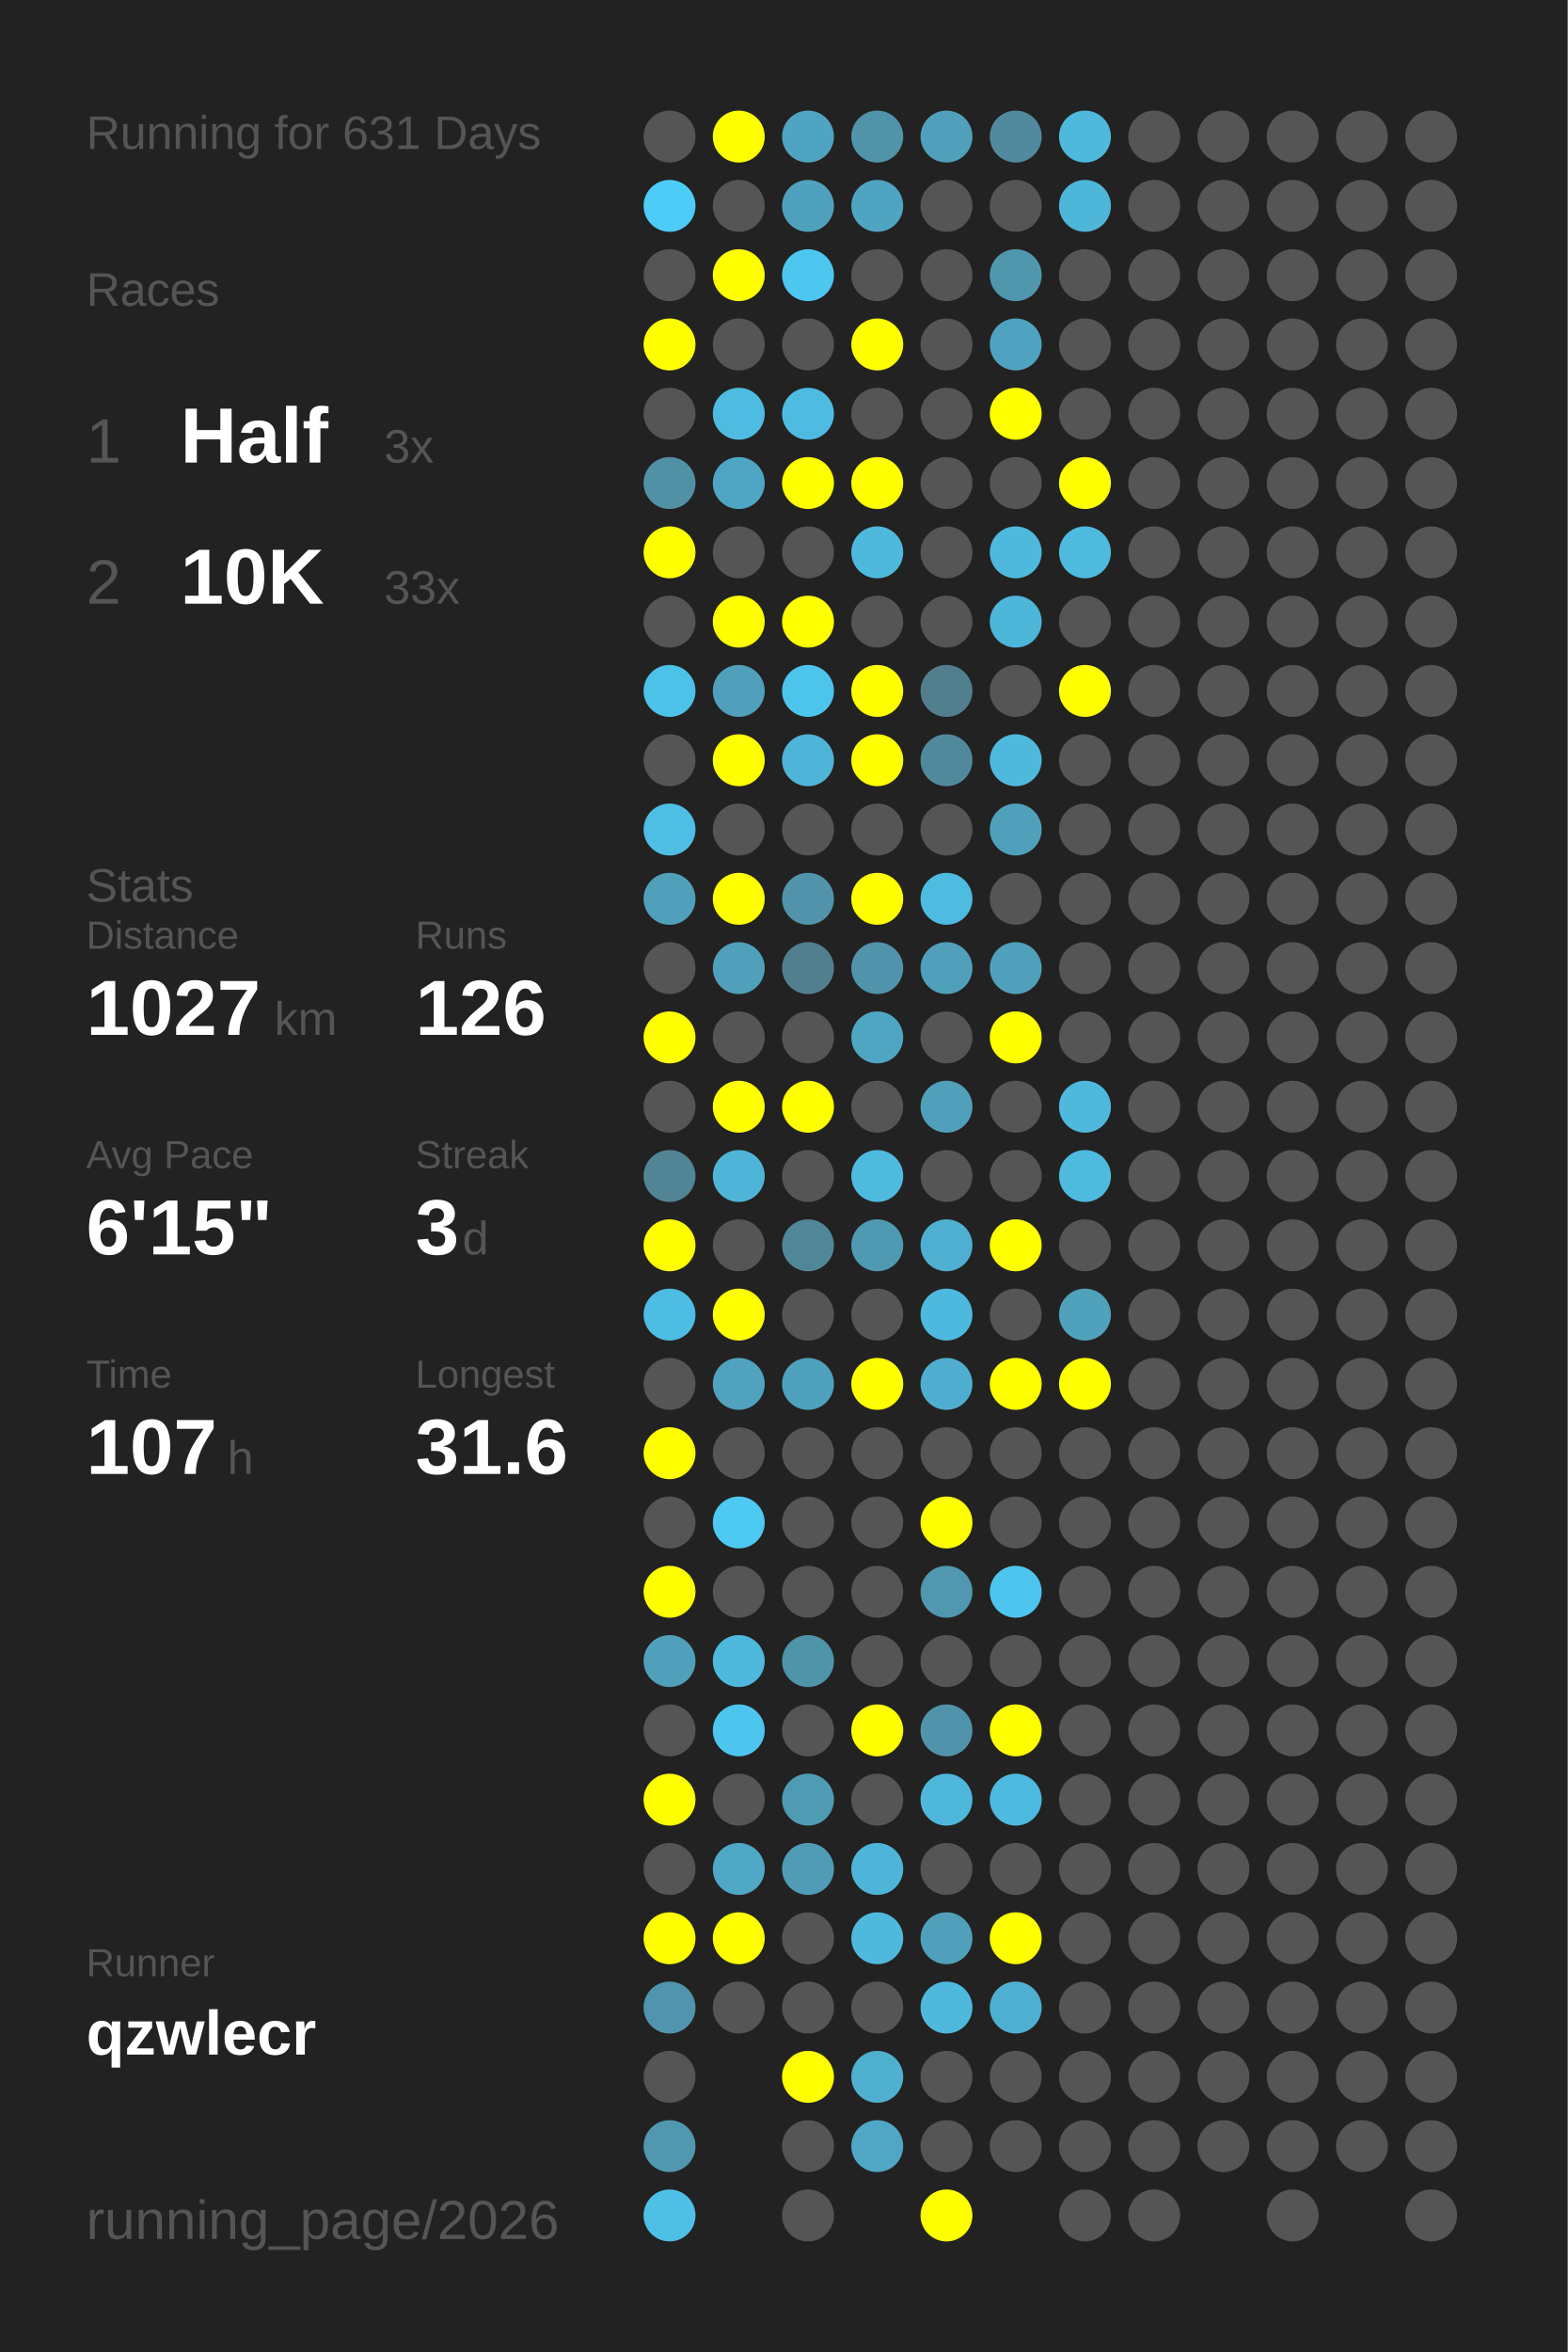
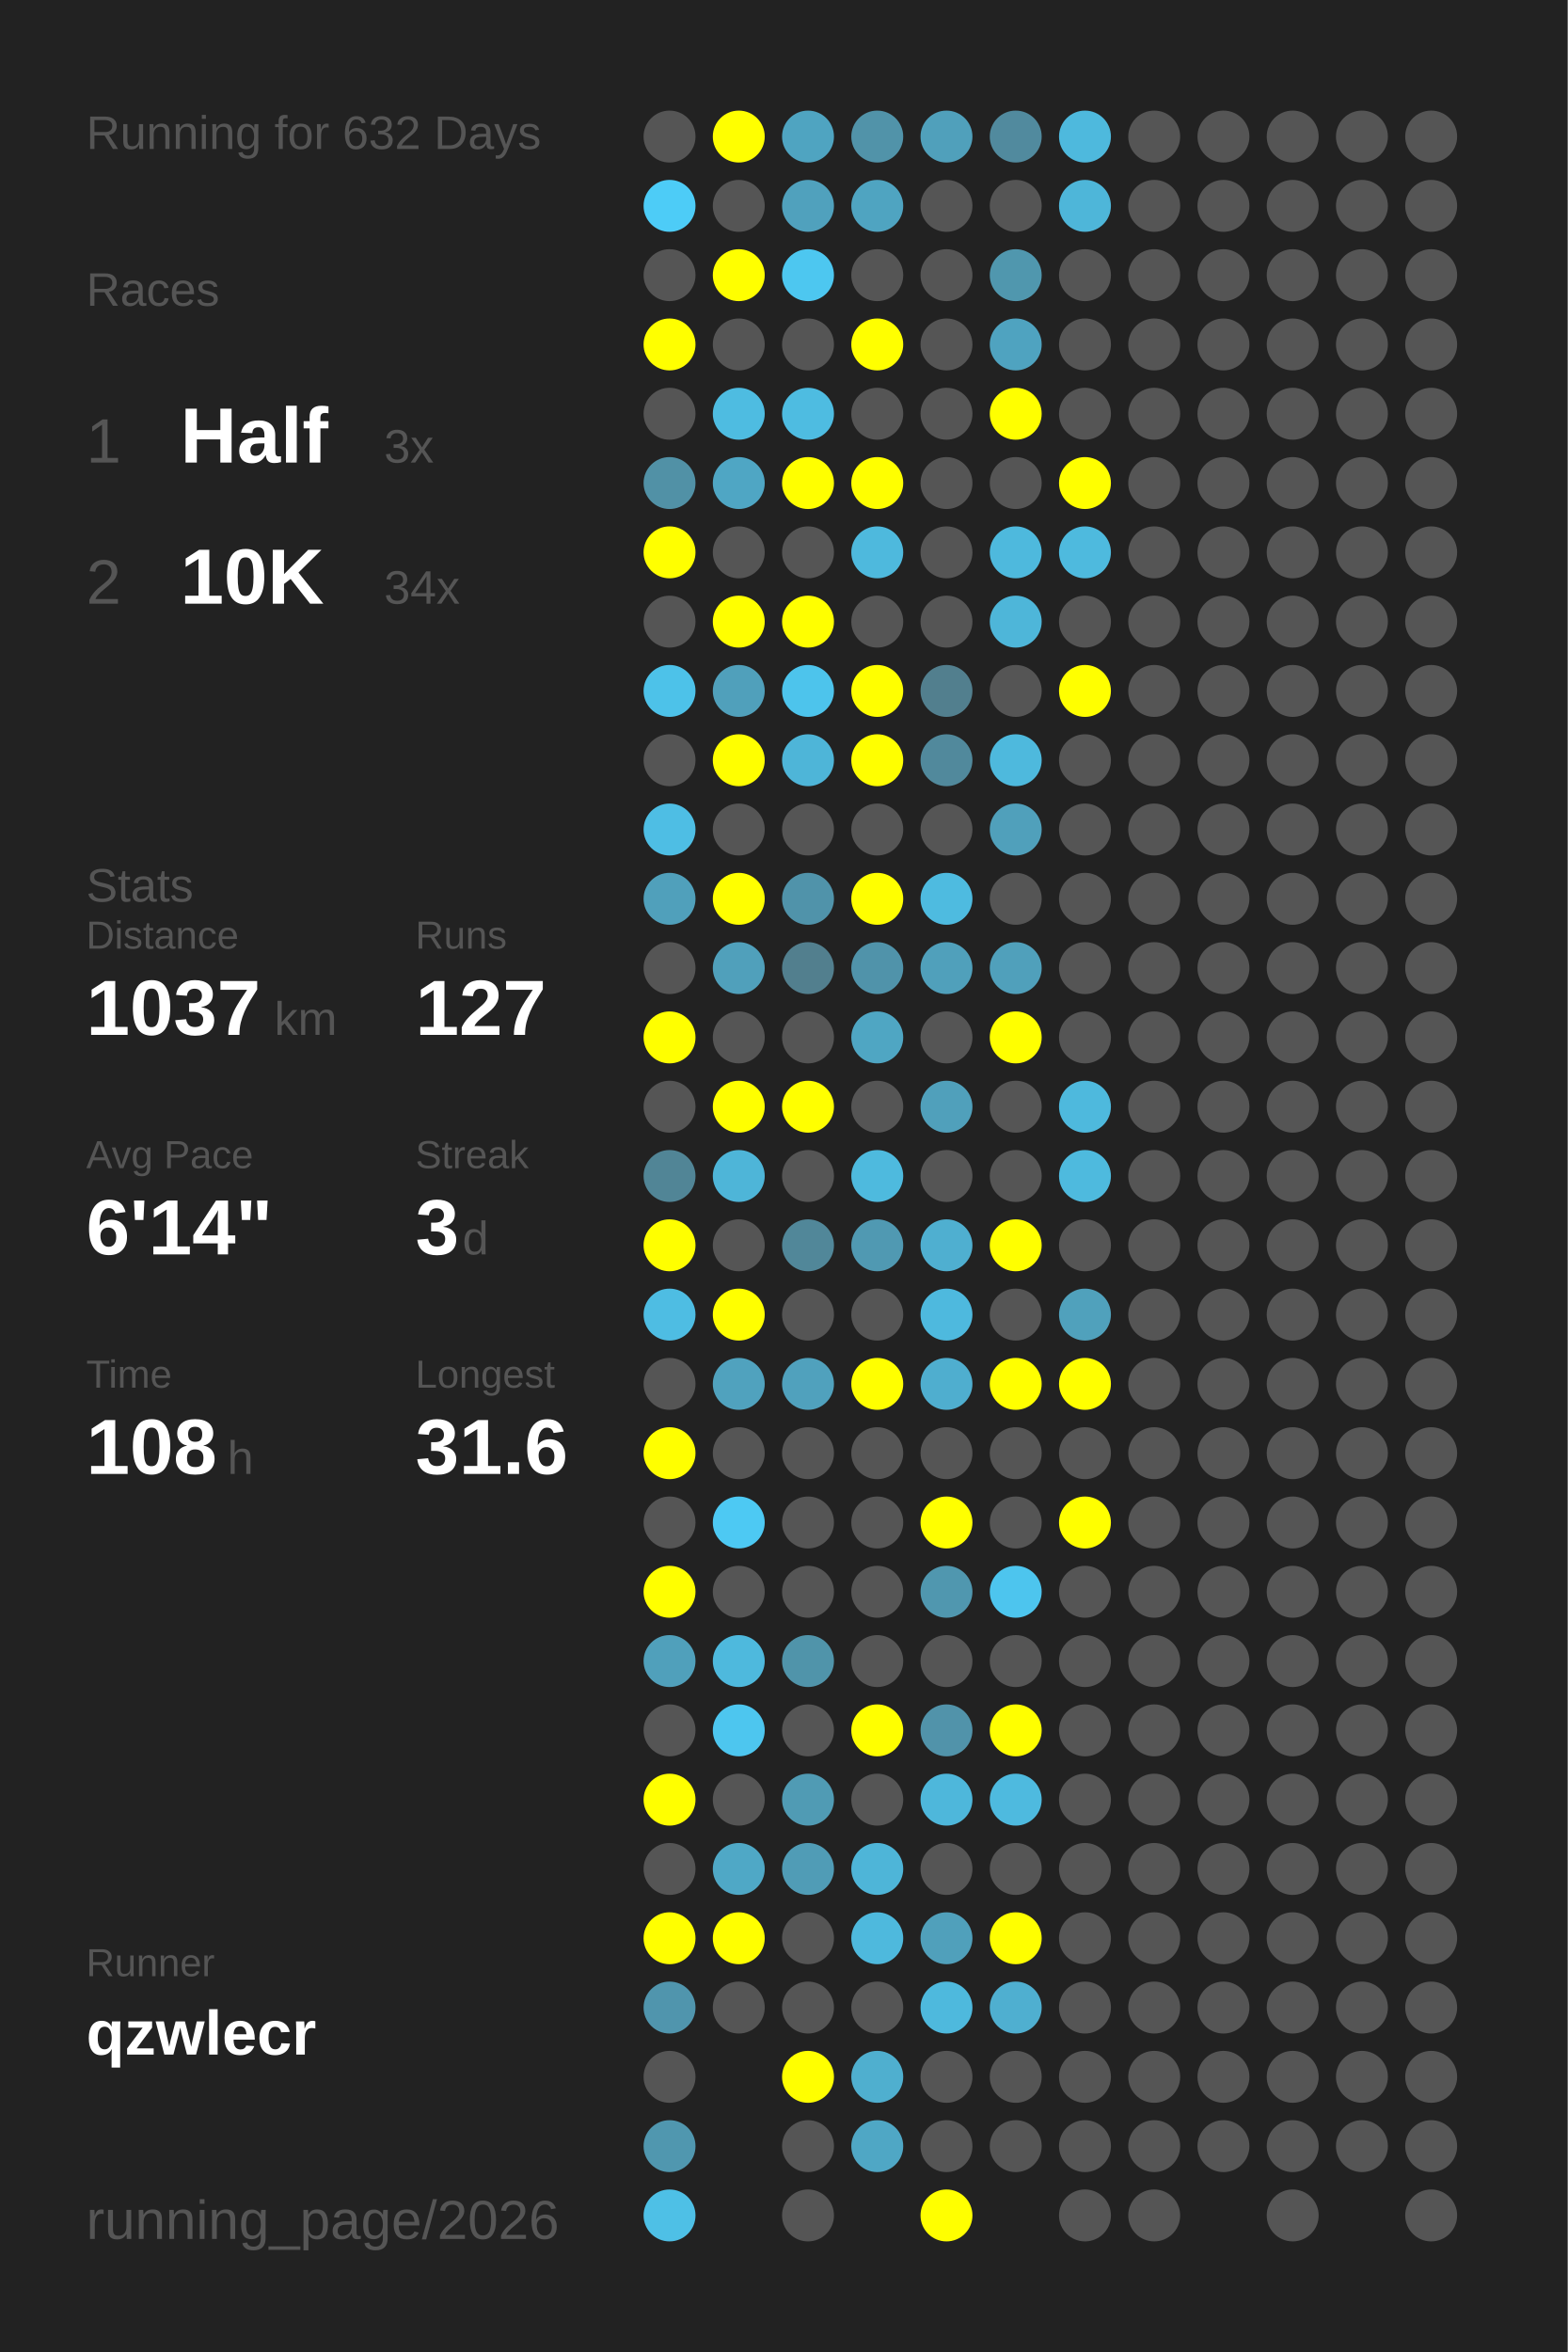
<svg xmlns="http://www.w3.org/2000/svg" baseProfile="full" height="300mm" version="1.1" viewBox="0,0,200,300" width="200mm">
  <defs />
  <rect fill="#222222" height="300" width="200" x="0" y="0" />
-   <text fill="#555555" style="font-size:6px; font-family:Arial;" x="11" y="19">Running for 631 Days</text>
+   <text fill="#555555" style="font-size:6px; font-family:Arial;" x="11" y="19">Running for 632 Days</text>
  <text fill="#555555" style="font-size:6px; font-family:Arial;" x="11" y="39">Races</text>
  <text fill="#555555" style="font-size:8px; font-family:Arial;" x="11" y="59">1</text>
  <text fill="#FFFFFF" style="font-size:10px; font-family:Arial; font-weight:bold;" x="23" y="59">Half</text>
  <text fill="#555555" style="font-size:6px; font-family:Arial;" x="49" y="59">3x</text>
  <text fill="#555555" style="font-size:8px; font-family:Arial;" x="11" y="77">2</text>
  <text fill="#FFFFFF" style="font-size:10px; font-family:Arial; font-weight:bold;" x="23" y="77">10K</text>
-   <text fill="#555555" style="font-size:6px; font-family:Arial;" x="49" y="77">33x</text>
+   <text fill="#555555" style="font-size:6px; font-family:Arial;" x="49" y="77">34x</text>
  <text fill="#555555" style="font-size:6px; font-family:Arial;" x="11" y="115">Stats</text>
  <text fill="#555555" style="font-size:5px; font-family:Arial;" x="11" y="121">Distance</text>
-   <text fill="#FFFFFF" style="font-size:10px; font-family:Arial; font-weight:bold;" x="11" y="132">1027</text>
+   <text fill="#FFFFFF" style="font-size:10px; font-family:Arial; font-weight:bold;" x="11" y="132">1037</text>
  <text fill="#555555" style="font-size:6px; font-family:Arial;" x="35" y="132">km</text>
  <text fill="#555555" style="font-size:5px; font-family:Arial;" x="53" y="121">Runs</text>
-   <text fill="#FFFFFF" style="font-size:10px; font-family:Arial; font-weight:bold;" x="53" y="132">126</text>
+   <text fill="#FFFFFF" style="font-size:10px; font-family:Arial; font-weight:bold;" x="53" y="132">127</text>
  <text fill="#555555" style="font-size:5px; font-family:Arial;" x="11" y="149">Avg Pace</text>
-   <text fill="#FFFFFF" style="font-size:10px; font-family:Arial; font-weight:bold;" x="11" y="160">6'15"</text>
+   <text fill="#FFFFFF" style="font-size:10px; font-family:Arial; font-weight:bold;" x="11" y="160">6'14"</text>
  <text fill="#555555" style="font-size:5px; font-family:Arial;" x="53" y="149">Streak</text>
  <text fill="#FFFFFF" style="font-size:10px; font-family:Arial; font-weight:bold;" x="53" y="160">3</text>
  <text fill="#555555" style="font-size:6px; font-family:Arial;" x="59" y="160">d</text>
  <text fill="#555555" style="font-size:5px; font-family:Arial;" x="11" y="177">Time</text>
-   <text fill="#FFFFFF" style="font-size:10px; font-family:Arial; font-weight:bold;" x="11" y="188">107</text>
+   <text fill="#FFFFFF" style="font-size:10px; font-family:Arial; font-weight:bold;" x="11" y="188">108</text>
  <text fill="#555555" style="font-size:6px; font-family:Arial;" x="29" y="188">h</text>
  <text fill="#555555" style="font-size:5px; font-family:Arial;" x="53" y="177">Longest</text>
  <text fill="#FFFFFF" style="font-size:10px; font-family:Arial; font-weight:bold;" x="53" y="188">31.6</text>
  <text fill="#555555" style="font-size:5px; font-family:Arial;" x="11" y="252.065">Runner</text>
  <text fill="#FFFFFF" style="font-size:8px; font-family:Arial; font-weight:bold;" x="11" y="262.065">qzwlecr</text>
  <text fill="#555555" style="font-size:7px; font-family:Arial;" x="11" y="285.581">running_page/2026</text>
  <circle cx="85.417" cy="17.419" fill="#555555" r="3.312" />
  <circle cx="85.417" cy="26.258" fill="#4dccf7" r="3.312" />
  <circle cx="85.417" cy="35.097" fill="#555555" r="3.312" />
  <circle cx="85.417" cy="43.935" fill="#FFFF00" r="3.312" />
  <circle cx="85.417" cy="52.774" fill="#555555" r="3.312" />
  <circle cx="85.417" cy="61.613" fill="#5191a6" r="3.312" />
  <circle cx="85.417" cy="70.452" fill="#FFFF00" r="3.312" />
  <circle cx="85.417" cy="79.29" fill="#555555" r="3.312" />
  <circle cx="85.417" cy="88.129" fill="#4dc2e9" r="3.312" />
  <circle cx="85.417" cy="96.968" fill="#555555" r="3.312" />
  <circle cx="85.417" cy="105.806" fill="#4ebee4" r="3.312" />
  <circle cx="85.417" cy="114.645" fill="#50a0bb" r="3.312" />
  <circle cx="85.417" cy="123.484" fill="#555555" r="3.312" />
  <circle cx="85.417" cy="132.323" fill="#FFFF00" r="3.312" />
  <circle cx="85.417" cy="141.161" fill="#555555" r="3.312" />
  <circle cx="85.417" cy="150" fill="#518596" r="3.312" />
  <circle cx="85.417" cy="158.839" fill="#FFFF00" r="3.312" />
  <circle cx="85.417" cy="167.677" fill="#4ebde3" r="3.312" />
  <circle cx="85.417" cy="176.516" fill="#555555" r="3.312" />
  <circle cx="85.417" cy="185.355" fill="#FFFF00" r="3.312" />
  <circle cx="85.417" cy="194.194" fill="#555555" r="3.312" />
  <circle cx="85.417" cy="203.032" fill="#FFFF00" r="3.312" />
  <circle cx="85.417" cy="211.871" fill="#50a0bb" r="3.312" />
  <circle cx="85.417" cy="220.71" fill="#555555" r="3.312" />
  <circle cx="85.417" cy="229.548" fill="#FFFF00" r="3.312" />
  <circle cx="85.417" cy="238.387" fill="#555555" r="3.312" />
  <circle cx="85.417" cy="247.226" fill="#FFFF00" r="3.312" />
  <circle cx="85.417" cy="256.065" fill="#5095ad" r="3.312" />
  <circle cx="85.417" cy="264.903" fill="#555555" r="3.312" />
  <circle cx="85.417" cy="273.742" fill="#5097af" r="3.312" />
  <circle cx="85.417" cy="282.581" fill="#4ec0e6" r="3.312" />
  <circle cx="94.25" cy="17.419" fill="#FFFF00" r="3.312" />
  <circle cx="94.25" cy="26.258" fill="#555555" r="3.312" />
  <circle cx="94.25" cy="35.097" fill="#FFFF00" r="3.312" />
  <circle cx="94.25" cy="43.935" fill="#555555" r="3.312" />
  <circle cx="94.25" cy="52.774" fill="#4ebce1" r="3.312" />
  <circle cx="94.25" cy="61.613" fill="#4fa6c4" r="3.312" />
  <circle cx="94.25" cy="70.452" fill="#555555" r="3.312" />
  <circle cx="94.25" cy="79.29" fill="#FFFF00" r="3.312" />
  <circle cx="94.25" cy="88.129" fill="#50a0bb" r="3.312" />
  <circle cx="94.25" cy="96.968" fill="#FFFF00" r="3.312" />
  <circle cx="94.25" cy="105.806" fill="#555555" r="3.312" />
  <circle cx="94.25" cy="114.645" fill="#FFFF00" r="3.312" />
  <circle cx="94.25" cy="123.484" fill="#50a0bb" r="3.312" />
  <circle cx="94.25" cy="132.323" fill="#555555" r="3.312" />
  <circle cx="94.25" cy="141.161" fill="#FFFF00" r="3.312" />
  <circle cx="94.25" cy="150" fill="#4eb5d8" r="3.312" />
  <circle cx="94.25" cy="158.839" fill="#555555" r="3.312" />
  <circle cx="94.25" cy="167.677" fill="#FFFF00" r="3.312" />
  <circle cx="94.25" cy="176.516" fill="#50a2be" r="3.312" />
  <circle cx="94.25" cy="185.355" fill="#555555" r="3.312" />
  <circle cx="94.25" cy="194.194" fill="#4dc9f3" r="3.312" />
  <circle cx="94.25" cy="203.032" fill="#555555" r="3.312" />
  <circle cx="94.25" cy="211.871" fill="#4eb9dd" r="3.312" />
  <circle cx="94.25" cy="220.71" fill="#4dc6ef" r="3.312" />
  <circle cx="94.25" cy="229.548" fill="#555555" r="3.312" />
  <circle cx="94.25" cy="238.387" fill="#4fa8c6" r="3.312" />
  <circle cx="94.25" cy="247.226" fill="#FFFF00" r="3.312" />
  <circle cx="94.25" cy="256.065" fill="#555555" r="3.312" />
  <circle cx="103.083" cy="17.419" fill="#4fa4c1" r="3.312" />
  <circle cx="103.083" cy="26.258" fill="#50a1bd" r="3.312" />
  <circle cx="103.083" cy="35.097" fill="#4dc7f0" r="3.312" />
  <circle cx="103.083" cy="43.935" fill="#555555" r="3.312" />
  <circle cx="103.083" cy="52.774" fill="#4ebce1" r="3.312" />
  <circle cx="103.083" cy="61.613" fill="#FFFF00" r="3.312" />
  <circle cx="103.083" cy="70.452" fill="#555555" r="3.312" />
  <circle cx="103.083" cy="79.29" fill="#FFFF00" r="3.312" />
  <circle cx="103.083" cy="88.129" fill="#4dc4ec" r="3.312" />
  <circle cx="103.083" cy="96.968" fill="#4eb5d8" r="3.312" />
  <circle cx="103.083" cy="105.806" fill="#555555" r="3.312" />
  <circle cx="103.083" cy="114.645" fill="#5093aa" r="3.312" />
  <circle cx="103.083" cy="123.484" fill="#527f8e" r="3.312" />
  <circle cx="103.083" cy="132.323" fill="#555555" r="3.312" />
  <circle cx="103.083" cy="141.161" fill="#FFFF00" r="3.312" />
  <circle cx="103.083" cy="150" fill="#555555" r="3.312" />
  <circle cx="103.083" cy="158.839" fill="#518799" r="3.312" />
  <circle cx="103.083" cy="167.677" fill="#555555" r="3.312" />
  <circle cx="103.083" cy="176.516" fill="#50a1bd" r="3.312" />
  <circle cx="103.083" cy="185.355" fill="#555555" r="3.312" />
  <circle cx="103.083" cy="194.194" fill="#555555" r="3.312" />
  <circle cx="103.083" cy="203.032" fill="#555555" r="3.312" />
  <circle cx="103.083" cy="211.871" fill="#5094aa" r="3.312" />
  <circle cx="103.083" cy="220.71" fill="#555555" r="3.312" />
  <circle cx="103.083" cy="229.548" fill="#509bb4" r="3.312" />
  <circle cx="103.083" cy="238.387" fill="#509cb6" r="3.312" />
  <circle cx="103.083" cy="247.226" fill="#555555" r="3.312" />
  <circle cx="103.083" cy="256.065" fill="#555555" r="3.312" />
  <circle cx="103.083" cy="264.903" fill="#FFFF00" r="3.312" />
  <circle cx="103.083" cy="273.742" fill="#555555" r="3.312" />
  <circle cx="103.083" cy="282.581" fill="#555555" r="3.312" />
  <circle cx="111.917" cy="17.419" fill="#5193a9" r="3.312" />
  <circle cx="111.917" cy="26.258" fill="#4fa4c1" r="3.312" />
  <circle cx="111.917" cy="35.097" fill="#555555" r="3.312" />
  <circle cx="111.917" cy="43.935" fill="#FFFF00" r="3.312" />
  <circle cx="111.917" cy="52.774" fill="#555555" r="3.312" />
  <circle cx="111.917" cy="61.613" fill="#FFFF00" r="3.312" />
  <circle cx="111.917" cy="70.452" fill="#4eb9dd" r="3.312" />
  <circle cx="111.917" cy="79.29" fill="#555555" r="3.312" />
  <circle cx="111.917" cy="88.129" fill="#FFFF00" r="3.312" />
  <circle cx="111.917" cy="96.968" fill="#FFFF00" r="3.312" />
  <circle cx="111.917" cy="105.806" fill="#555555" r="3.312" />
  <circle cx="111.917" cy="114.645" fill="#FFFF00" r="3.312" />
  <circle cx="111.917" cy="123.484" fill="#5093aa" r="3.312" />
  <circle cx="111.917" cy="132.323" fill="#4fa6c3" r="3.312" />
  <circle cx="111.917" cy="141.161" fill="#555555" r="3.312" />
  <circle cx="111.917" cy="150" fill="#4ebade" r="3.312" />
  <circle cx="111.917" cy="158.839" fill="#5099b2" r="3.312" />
  <circle cx="111.917" cy="167.677" fill="#555555" r="3.312" />
  <circle cx="111.917" cy="176.516" fill="#FFFF00" r="3.312" />
  <circle cx="111.917" cy="185.355" fill="#555555" r="3.312" />
  <circle cx="111.917" cy="194.194" fill="#555555" r="3.312" />
  <circle cx="111.917" cy="203.032" fill="#555555" r="3.312" />
  <circle cx="111.917" cy="211.871" fill="#555555" r="3.312" />
  <circle cx="111.917" cy="220.71" fill="#FFFF00" r="3.312" />
  <circle cx="111.917" cy="229.548" fill="#555555" r="3.312" />
  <circle cx="111.917" cy="238.387" fill="#4eb5d8" r="3.312" />
  <circle cx="111.917" cy="247.226" fill="#4eb9dd" r="3.312" />
  <circle cx="111.917" cy="256.065" fill="#555555" r="3.312" />
  <circle cx="111.917" cy="264.903" fill="#4fafcf" r="3.312" />
  <circle cx="111.917" cy="273.742" fill="#4fa7c5" r="3.312" />
  <circle cx="120.75" cy="17.419" fill="#50a0bb" r="3.312" />
  <circle cx="120.75" cy="26.258" fill="#555555" r="3.312" />
  <circle cx="120.75" cy="35.097" fill="#555555" r="3.312" />
  <circle cx="120.75" cy="43.935" fill="#555555" r="3.312" />
  <circle cx="120.75" cy="52.774" fill="#555555" r="3.312" />
  <circle cx="120.75" cy="61.613" fill="#555555" r="3.312" />
  <circle cx="120.75" cy="70.452" fill="#555555" r="3.312" />
  <circle cx="120.75" cy="79.29" fill="#555555" r="3.312" />
  <circle cx="120.75" cy="88.129" fill="#527f8e" r="3.312" />
  <circle cx="120.75" cy="96.968" fill="#51899c" r="3.312" />
  <circle cx="120.75" cy="105.806" fill="#555555" r="3.312" />
  <circle cx="120.75" cy="114.645" fill="#4ebbe0" r="3.312" />
  <circle cx="120.75" cy="123.484" fill="#50a0bb" r="3.312" />
  <circle cx="120.75" cy="132.323" fill="#555555" r="3.312" />
  <circle cx="120.75" cy="141.161" fill="#50a0bb" r="3.312" />
  <circle cx="120.75" cy="150" fill="#555555" r="3.312" />
  <circle cx="120.75" cy="158.839" fill="#4fafd0" r="3.312" />
  <circle cx="120.75" cy="167.677" fill="#4eb9de" r="3.312" />
  <circle cx="120.75" cy="176.516" fill="#4faecf" r="3.312" />
  <circle cx="120.75" cy="185.355" fill="#555555" r="3.312" />
  <circle cx="120.75" cy="194.194" fill="#FFFF00" r="3.312" />
  <circle cx="120.75" cy="203.032" fill="#5097af" r="3.312" />
  <circle cx="120.75" cy="211.871" fill="#555555" r="3.312" />
  <circle cx="120.75" cy="220.71" fill="#5193aa" r="3.312" />
  <circle cx="120.75" cy="229.548" fill="#4eb7db" r="3.312" />
  <circle cx="120.75" cy="238.387" fill="#555555" r="3.312" />
  <circle cx="120.75" cy="247.226" fill="#50a0bb" r="3.312" />
  <circle cx="120.75" cy="256.065" fill="#4eb9dd" r="3.312" />
  <circle cx="120.75" cy="264.903" fill="#555555" r="3.312" />
  <circle cx="120.75" cy="273.742" fill="#555555" r="3.312" />
  <circle cx="120.75" cy="282.581" fill="#FFFF00" r="3.312" />
  <circle cx="129.583" cy="17.419" fill="#518a9e" r="3.312" />
  <circle cx="129.583" cy="26.258" fill="#555555" r="3.312" />
  <circle cx="129.583" cy="35.097" fill="#5097ae" r="3.312" />
  <circle cx="129.583" cy="43.935" fill="#4fa3c0" r="3.312" />
  <circle cx="129.583" cy="52.774" fill="#FFFF00" r="3.312" />
  <circle cx="129.583" cy="61.613" fill="#555555" r="3.312" />
  <circle cx="129.583" cy="70.452" fill="#4eb9dd" r="3.312" />
  <circle cx="129.583" cy="79.29" fill="#4eb6d9" r="3.312" />
  <circle cx="129.583" cy="88.129" fill="#555555" r="3.312" />
  <circle cx="129.583" cy="96.968" fill="#4eb9dd" r="3.312" />
  <circle cx="129.583" cy="105.806" fill="#50a0bb" r="3.312" />
  <circle cx="129.583" cy="114.645" fill="#555555" r="3.312" />
  <circle cx="129.583" cy="123.484" fill="#50a0bb" r="3.312" />
  <circle cx="129.583" cy="132.323" fill="#FFFF00" r="3.312" />
  <circle cx="129.583" cy="141.161" fill="#555555" r="3.312" />
  <circle cx="129.583" cy="150" fill="#555555" r="3.312" />
  <circle cx="129.583" cy="158.839" fill="#FFFF00" r="3.312" />
  <circle cx="129.583" cy="167.677" fill="#555555" r="3.312" />
  <circle cx="129.583" cy="176.516" fill="#FFFF00" r="3.312" />
  <circle cx="129.583" cy="185.355" fill="#555555" r="3.312" />
  <circle cx="129.583" cy="194.194" fill="#555555" r="3.312" />
  <circle cx="129.583" cy="203.032" fill="#4dc5ee" r="3.312" />
  <circle cx="129.583" cy="211.871" fill="#555555" r="3.312" />
  <circle cx="129.583" cy="220.71" fill="#FFFF00" r="3.312" />
  <circle cx="129.583" cy="229.548" fill="#4ebadf" r="3.312" />
  <circle cx="129.583" cy="238.387" fill="#555555" r="3.312" />
  <circle cx="129.583" cy="247.226" fill="#FFFF00" r="3.312" />
  <circle cx="129.583" cy="256.065" fill="#4fafd0" r="3.312" />
  <circle cx="129.583" cy="264.903" fill="#555555" r="3.312" />
  <circle cx="129.583" cy="273.742" fill="#555555" r="3.312" />
  <circle cx="138.417" cy="17.419" fill="#4eb9dd" r="3.312" />
  <circle cx="138.417" cy="26.258" fill="#4eb6d9" r="3.312" />
  <circle cx="138.417" cy="35.097" fill="#555555" r="3.312" />
  <circle cx="138.417" cy="43.935" fill="#555555" r="3.312" />
  <circle cx="138.417" cy="52.774" fill="#555555" r="3.312" />
  <circle cx="138.417" cy="61.613" fill="#FFFF00" r="3.312" />
  <circle cx="138.417" cy="70.452" fill="#4ebade" r="3.312" />
  <circle cx="138.417" cy="79.29" fill="#555555" r="3.312" />
  <circle cx="138.417" cy="88.129" fill="#FFFF00" r="3.312" />
  <circle cx="138.417" cy="96.968" fill="#555555" r="3.312" />
  <circle cx="138.417" cy="105.806" fill="#555555" r="3.312" />
  <circle cx="138.417" cy="114.645" fill="#555555" r="3.312" />
  <circle cx="138.417" cy="123.484" fill="#555555" r="3.312" />
  <circle cx="138.417" cy="132.323" fill="#555555" r="3.312" />
  <circle cx="138.417" cy="141.161" fill="#4eb9dd" r="3.312" />
  <circle cx="138.417" cy="150" fill="#4ebade" r="3.312" />
  <circle cx="138.417" cy="158.839" fill="#555555" r="3.312" />
  <circle cx="138.417" cy="167.677" fill="#50a1bc" r="3.312" />
  <circle cx="138.417" cy="176.516" fill="#FFFF00" r="3.312" />
  <circle cx="138.417" cy="185.355" fill="#555555" r="3.312" />
-   <circle cx="138.417" cy="194.194" fill="#555555" r="3.312" />
+   <circle cx="138.417" cy="194.194" fill="#FFFF00" r="3.312" />
  <circle cx="138.417" cy="203.032" fill="#555555" r="3.312" />
  <circle cx="138.417" cy="211.871" fill="#555555" r="3.312" />
  <circle cx="138.417" cy="220.71" fill="#555555" r="3.312" />
  <circle cx="138.417" cy="229.548" fill="#555555" r="3.312" />
  <circle cx="138.417" cy="238.387" fill="#555555" r="3.312" />
  <circle cx="138.417" cy="247.226" fill="#555555" r="3.312" />
  <circle cx="138.417" cy="256.065" fill="#555555" r="3.312" />
  <circle cx="138.417" cy="264.903" fill="#555555" r="3.312" />
  <circle cx="138.417" cy="273.742" fill="#555555" r="3.312" />
  <circle cx="138.417" cy="282.581" fill="#555555" r="3.312" />
  <circle cx="147.25" cy="17.419" fill="#555555" r="3.312" />
  <circle cx="147.25" cy="26.258" fill="#555555" r="3.312" />
  <circle cx="147.25" cy="35.097" fill="#555555" r="3.312" />
  <circle cx="147.25" cy="43.935" fill="#555555" r="3.312" />
  <circle cx="147.25" cy="52.774" fill="#555555" r="3.312" />
  <circle cx="147.25" cy="61.613" fill="#555555" r="3.312" />
  <circle cx="147.25" cy="70.452" fill="#555555" r="3.312" />
  <circle cx="147.25" cy="79.29" fill="#555555" r="3.312" />
  <circle cx="147.25" cy="88.129" fill="#555555" r="3.312" />
  <circle cx="147.25" cy="96.968" fill="#555555" r="3.312" />
  <circle cx="147.25" cy="105.806" fill="#555555" r="3.312" />
  <circle cx="147.25" cy="114.645" fill="#555555" r="3.312" />
  <circle cx="147.25" cy="123.484" fill="#555555" r="3.312" />
  <circle cx="147.25" cy="132.323" fill="#555555" r="3.312" />
  <circle cx="147.25" cy="141.161" fill="#555555" r="3.312" />
  <circle cx="147.25" cy="150" fill="#555555" r="3.312" />
  <circle cx="147.25" cy="158.839" fill="#555555" r="3.312" />
  <circle cx="147.25" cy="167.677" fill="#555555" r="3.312" />
  <circle cx="147.25" cy="176.516" fill="#555555" r="3.312" />
  <circle cx="147.25" cy="185.355" fill="#555555" r="3.312" />
  <circle cx="147.25" cy="194.194" fill="#555555" r="3.312" />
  <circle cx="147.25" cy="203.032" fill="#555555" r="3.312" />
  <circle cx="147.25" cy="211.871" fill="#555555" r="3.312" />
  <circle cx="147.25" cy="220.71" fill="#555555" r="3.312" />
  <circle cx="147.25" cy="229.548" fill="#555555" r="3.312" />
  <circle cx="147.25" cy="238.387" fill="#555555" r="3.312" />
  <circle cx="147.25" cy="247.226" fill="#555555" r="3.312" />
  <circle cx="147.25" cy="256.065" fill="#555555" r="3.312" />
  <circle cx="147.25" cy="264.903" fill="#555555" r="3.312" />
  <circle cx="147.25" cy="273.742" fill="#555555" r="3.312" />
  <circle cx="147.25" cy="282.581" fill="#555555" r="3.312" />
  <circle cx="156.083" cy="17.419" fill="#555555" r="3.312" />
  <circle cx="156.083" cy="26.258" fill="#555555" r="3.312" />
  <circle cx="156.083" cy="35.097" fill="#555555" r="3.312" />
  <circle cx="156.083" cy="43.935" fill="#555555" r="3.312" />
  <circle cx="156.083" cy="52.774" fill="#555555" r="3.312" />
  <circle cx="156.083" cy="61.613" fill="#555555" r="3.312" />
  <circle cx="156.083" cy="70.452" fill="#555555" r="3.312" />
  <circle cx="156.083" cy="79.29" fill="#555555" r="3.312" />
  <circle cx="156.083" cy="88.129" fill="#555555" r="3.312" />
  <circle cx="156.083" cy="96.968" fill="#555555" r="3.312" />
  <circle cx="156.083" cy="105.806" fill="#555555" r="3.312" />
  <circle cx="156.083" cy="114.645" fill="#555555" r="3.312" />
  <circle cx="156.083" cy="123.484" fill="#555555" r="3.312" />
  <circle cx="156.083" cy="132.323" fill="#555555" r="3.312" />
  <circle cx="156.083" cy="141.161" fill="#555555" r="3.312" />
  <circle cx="156.083" cy="150" fill="#555555" r="3.312" />
  <circle cx="156.083" cy="158.839" fill="#555555" r="3.312" />
  <circle cx="156.083" cy="167.677" fill="#555555" r="3.312" />
  <circle cx="156.083" cy="176.516" fill="#555555" r="3.312" />
  <circle cx="156.083" cy="185.355" fill="#555555" r="3.312" />
  <circle cx="156.083" cy="194.194" fill="#555555" r="3.312" />
  <circle cx="156.083" cy="203.032" fill="#555555" r="3.312" />
  <circle cx="156.083" cy="211.871" fill="#555555" r="3.312" />
  <circle cx="156.083" cy="220.71" fill="#555555" r="3.312" />
  <circle cx="156.083" cy="229.548" fill="#555555" r="3.312" />
  <circle cx="156.083" cy="238.387" fill="#555555" r="3.312" />
  <circle cx="156.083" cy="247.226" fill="#555555" r="3.312" />
  <circle cx="156.083" cy="256.065" fill="#555555" r="3.312" />
  <circle cx="156.083" cy="264.903" fill="#555555" r="3.312" />
  <circle cx="156.083" cy="273.742" fill="#555555" r="3.312" />
  <circle cx="164.917" cy="17.419" fill="#555555" r="3.312" />
  <circle cx="164.917" cy="26.258" fill="#555555" r="3.312" />
  <circle cx="164.917" cy="35.097" fill="#555555" r="3.312" />
  <circle cx="164.917" cy="43.935" fill="#555555" r="3.312" />
  <circle cx="164.917" cy="52.774" fill="#555555" r="3.312" />
  <circle cx="164.917" cy="61.613" fill="#555555" r="3.312" />
  <circle cx="164.917" cy="70.452" fill="#555555" r="3.312" />
  <circle cx="164.917" cy="79.29" fill="#555555" r="3.312" />
  <circle cx="164.917" cy="88.129" fill="#555555" r="3.312" />
  <circle cx="164.917" cy="96.968" fill="#555555" r="3.312" />
  <circle cx="164.917" cy="105.806" fill="#555555" r="3.312" />
  <circle cx="164.917" cy="114.645" fill="#555555" r="3.312" />
  <circle cx="164.917" cy="123.484" fill="#555555" r="3.312" />
  <circle cx="164.917" cy="132.323" fill="#555555" r="3.312" />
  <circle cx="164.917" cy="141.161" fill="#555555" r="3.312" />
  <circle cx="164.917" cy="150" fill="#555555" r="3.312" />
  <circle cx="164.917" cy="158.839" fill="#555555" r="3.312" />
  <circle cx="164.917" cy="167.677" fill="#555555" r="3.312" />
  <circle cx="164.917" cy="176.516" fill="#555555" r="3.312" />
  <circle cx="164.917" cy="185.355" fill="#555555" r="3.312" />
  <circle cx="164.917" cy="194.194" fill="#555555" r="3.312" />
  <circle cx="164.917" cy="203.032" fill="#555555" r="3.312" />
  <circle cx="164.917" cy="211.871" fill="#555555" r="3.312" />
  <circle cx="164.917" cy="220.71" fill="#555555" r="3.312" />
  <circle cx="164.917" cy="229.548" fill="#555555" r="3.312" />
  <circle cx="164.917" cy="238.387" fill="#555555" r="3.312" />
  <circle cx="164.917" cy="247.226" fill="#555555" r="3.312" />
  <circle cx="164.917" cy="256.065" fill="#555555" r="3.312" />
  <circle cx="164.917" cy="264.903" fill="#555555" r="3.312" />
  <circle cx="164.917" cy="273.742" fill="#555555" r="3.312" />
  <circle cx="164.917" cy="282.581" fill="#555555" r="3.312" />
  <circle cx="173.75" cy="17.419" fill="#555555" r="3.312" />
  <circle cx="173.75" cy="26.258" fill="#555555" r="3.312" />
  <circle cx="173.75" cy="35.097" fill="#555555" r="3.312" />
  <circle cx="173.75" cy="43.935" fill="#555555" r="3.312" />
  <circle cx="173.75" cy="52.774" fill="#555555" r="3.312" />
  <circle cx="173.75" cy="61.613" fill="#555555" r="3.312" />
  <circle cx="173.75" cy="70.452" fill="#555555" r="3.312" />
  <circle cx="173.75" cy="79.29" fill="#555555" r="3.312" />
  <circle cx="173.75" cy="88.129" fill="#555555" r="3.312" />
  <circle cx="173.75" cy="96.968" fill="#555555" r="3.312" />
  <circle cx="173.75" cy="105.806" fill="#555555" r="3.312" />
  <circle cx="173.75" cy="114.645" fill="#555555" r="3.312" />
  <circle cx="173.75" cy="123.484" fill="#555555" r="3.312" />
  <circle cx="173.75" cy="132.323" fill="#555555" r="3.312" />
  <circle cx="173.75" cy="141.161" fill="#555555" r="3.312" />
  <circle cx="173.75" cy="150" fill="#555555" r="3.312" />
  <circle cx="173.75" cy="158.839" fill="#555555" r="3.312" />
  <circle cx="173.75" cy="167.677" fill="#555555" r="3.312" />
  <circle cx="173.75" cy="176.516" fill="#555555" r="3.312" />
  <circle cx="173.75" cy="185.355" fill="#555555" r="3.312" />
  <circle cx="173.75" cy="194.194" fill="#555555" r="3.312" />
  <circle cx="173.75" cy="203.032" fill="#555555" r="3.312" />
  <circle cx="173.75" cy="211.871" fill="#555555" r="3.312" />
  <circle cx="173.75" cy="220.71" fill="#555555" r="3.312" />
  <circle cx="173.75" cy="229.548" fill="#555555" r="3.312" />
  <circle cx="173.75" cy="238.387" fill="#555555" r="3.312" />
  <circle cx="173.75" cy="247.226" fill="#555555" r="3.312" />
  <circle cx="173.75" cy="256.065" fill="#555555" r="3.312" />
  <circle cx="173.75" cy="264.903" fill="#555555" r="3.312" />
  <circle cx="173.75" cy="273.742" fill="#555555" r="3.312" />
  <circle cx="182.583" cy="17.419" fill="#555555" r="3.312" />
  <circle cx="182.583" cy="26.258" fill="#555555" r="3.312" />
  <circle cx="182.583" cy="35.097" fill="#555555" r="3.312" />
  <circle cx="182.583" cy="43.935" fill="#555555" r="3.312" />
  <circle cx="182.583" cy="52.774" fill="#555555" r="3.312" />
  <circle cx="182.583" cy="61.613" fill="#555555" r="3.312" />
  <circle cx="182.583" cy="70.452" fill="#555555" r="3.312" />
  <circle cx="182.583" cy="79.29" fill="#555555" r="3.312" />
  <circle cx="182.583" cy="88.129" fill="#555555" r="3.312" />
  <circle cx="182.583" cy="96.968" fill="#555555" r="3.312" />
  <circle cx="182.583" cy="105.806" fill="#555555" r="3.312" />
  <circle cx="182.583" cy="114.645" fill="#555555" r="3.312" />
  <circle cx="182.583" cy="123.484" fill="#555555" r="3.312" />
  <circle cx="182.583" cy="132.323" fill="#555555" r="3.312" />
  <circle cx="182.583" cy="141.161" fill="#555555" r="3.312" />
  <circle cx="182.583" cy="150" fill="#555555" r="3.312" />
  <circle cx="182.583" cy="158.839" fill="#555555" r="3.312" />
  <circle cx="182.583" cy="167.677" fill="#555555" r="3.312" />
  <circle cx="182.583" cy="176.516" fill="#555555" r="3.312" />
  <circle cx="182.583" cy="185.355" fill="#555555" r="3.312" />
  <circle cx="182.583" cy="194.194" fill="#555555" r="3.312" />
  <circle cx="182.583" cy="203.032" fill="#555555" r="3.312" />
  <circle cx="182.583" cy="211.871" fill="#555555" r="3.312" />
  <circle cx="182.583" cy="220.71" fill="#555555" r="3.312" />
  <circle cx="182.583" cy="229.548" fill="#555555" r="3.312" />
  <circle cx="182.583" cy="238.387" fill="#555555" r="3.312" />
  <circle cx="182.583" cy="247.226" fill="#555555" r="3.312" />
  <circle cx="182.583" cy="256.065" fill="#555555" r="3.312" />
  <circle cx="182.583" cy="264.903" fill="#555555" r="3.312" />
  <circle cx="182.583" cy="273.742" fill="#555555" r="3.312" />
  <circle cx="182.583" cy="282.581" fill="#555555" r="3.312" />
</svg>
